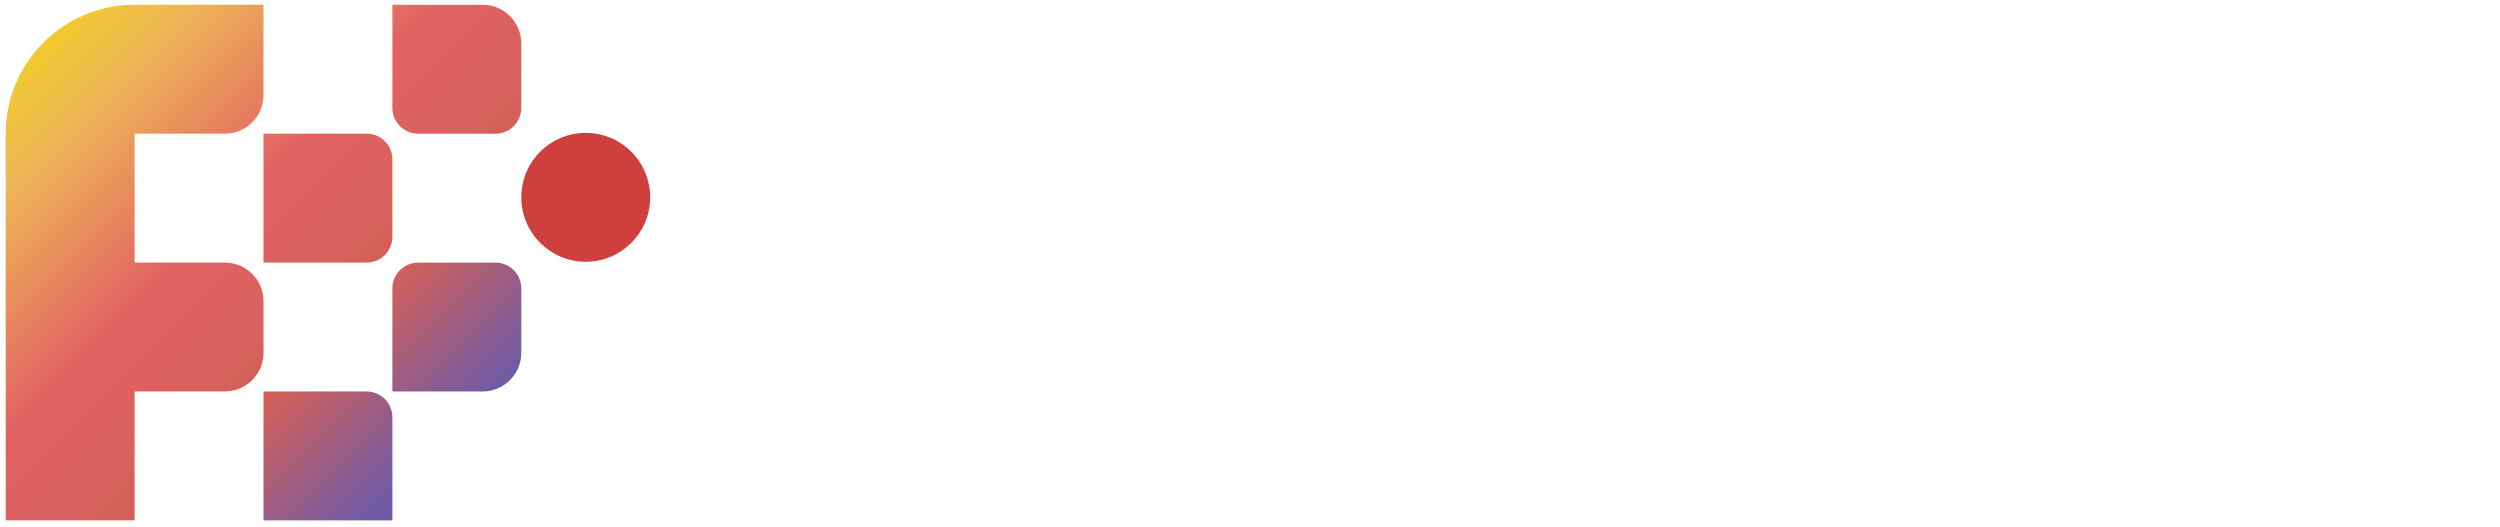
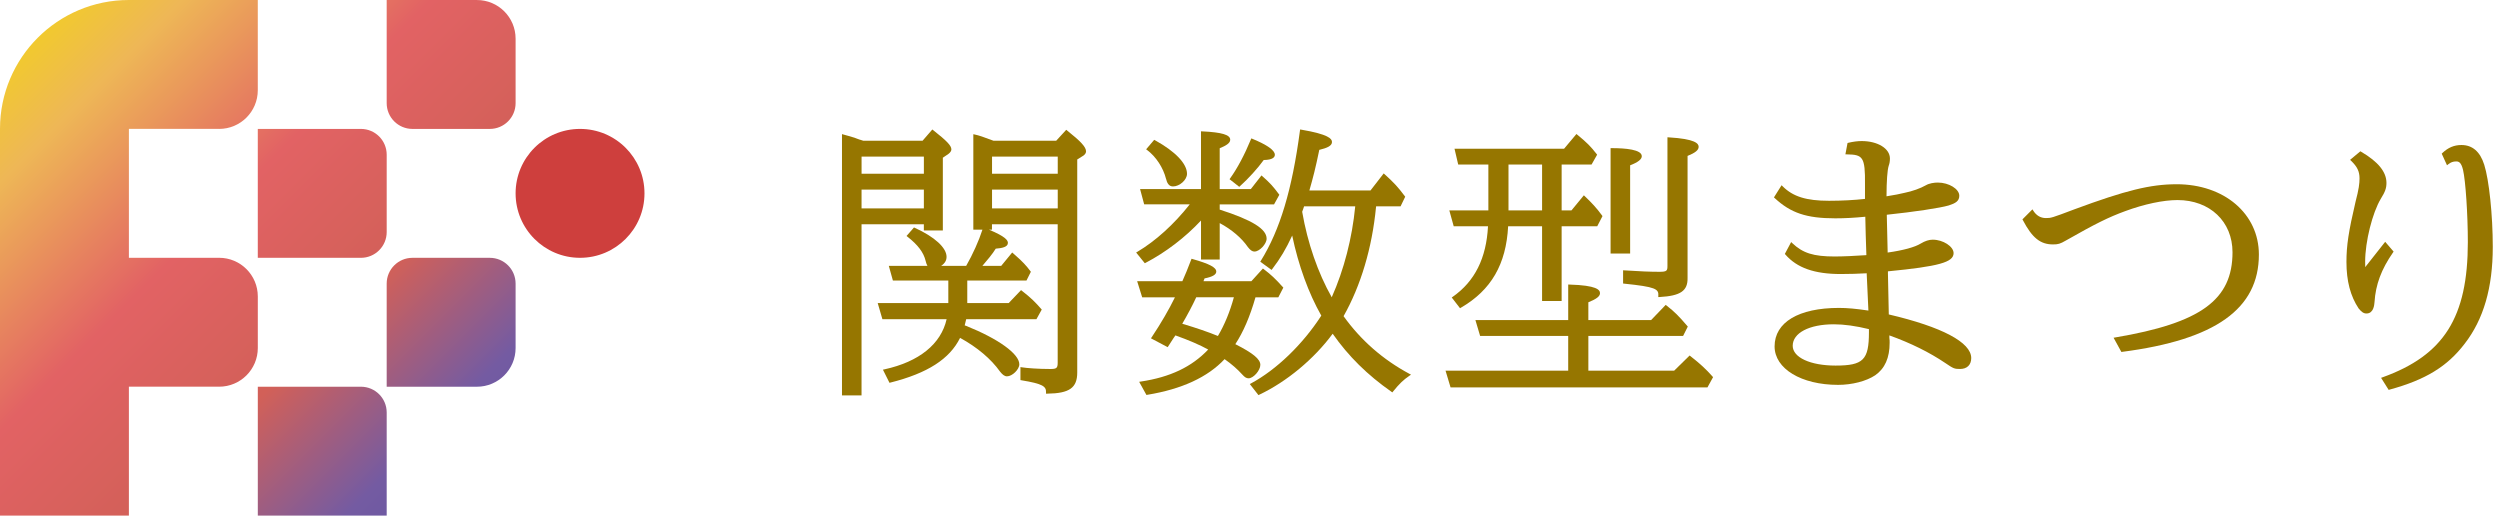
- <svg xmlns="http://www.w3.org/2000/svg" width="242" height="51" fill="none">
-   <path fill="oklch(65% 0.1 90)" d="M89.982 22.773h1.837v-7.046l.56-.38q.266-.215.265-.425c0-.362-.426-.812-1.752-1.856l-.091-.072-.947 1.092h-5.728a2 2 0 0 0-.296-.094l-.042-.009q-.123-.046-.233-.083a3 3 0 0 1-.294-.11 10 10 0 0 0-.565-.168l-.486-.136-.154-.045v25.292h1.892V22.17h6.032v.606zm0-3.962v1.823H83.95v-1.823zm-6.03-1.534v-1.659h6.031v1.659z" style="fill:oklch(65% 0.1 90);fill-opacity:1" />
-   <path fill="oklch(65% 0.1 90)" d="m103.852 13.094-.088-.07-.975 1.063h-6.06c-.998-.378-1.422-.52-1.812-.604l-.148-.031v9.24h.882c-.335 1.055-.943 2.407-1.573 3.501h-2.421c.35-.231.522-.518.522-.87 0-.88-1.148-1.93-3.07-2.806l-.083-.038-.721.825.1.08c1.004.785 1.558 1.525 1.746 2.328.05.195.1.355.175.483h-3.739l.397 1.424h5.365v2.18h-6.836l.454 1.561h6.216c-.538 2.404-2.667 4.123-6.013 4.853l-.151.033.635 1.27.095-.023c3.584-.904 5.73-2.28 6.738-4.327 1.66.911 2.996 2.038 3.869 3.266.22.274.418.457.672.457.512 0 1.194-.664 1.194-1.165 0-1.003-2.018-2.461-5.147-3.718l-.141-.047c.059-.234.102-.412.144-.599h6.798l.516-.933-.056-.064c-.544-.627-.982-1.071-1.861-1.75l-.087-.068-1.196 1.252h-4.009v-2.179h5.731l.425-.849-.044-.06c-.398-.54-.797-.962-1.42-1.503l-.342-.305-1.062 1.292h-1.823c.424-.486 1.013-1.194 1.292-1.662.593-.046 1.176-.154 1.176-.556 0-.247-.219-.613-1.833-1.283h.291v-.523h6.362v13.388c0 .53-.105.623-.705.623-1.155 0-2.285-.086-2.759-.163l-.141-.025v1.264l.102.016c2.056.339 2.397.59 2.375 1.17l-.005.127.128-.003c2.139-.027 2.898-.562 2.898-2.046V15.897l.612-.384c.153-.114.24-.26.24-.399 0-.414-.497-.962-1.835-2.02zm-.911 5.717v1.823H96.58v-1.823zm-6.361-1.534v-1.659h6.361v1.659zM113.428 17.784c.085.338.237.723.667.723.648 0 1.359-.639 1.359-1.221 0-.98-1.126-2.162-3.09-3.243l-.087-.046-.78.916.102.076c.855.641 1.556 1.712 1.826 2.793zM120.511 18.546l.075-.069a17.3 17.3 0 0 0 2.293-2.527c.888-.012 1.077-.281 1.077-.506 0-.432-.729-.951-2.166-1.542l-.111-.046-.046.112c-.608 1.476-1.317 2.805-1.995 3.744l-.068.095zM136.961 36.635a18.5 18.5 0 0 1-6.352-5.57c1.672-2.96 2.757-6.603 3.139-10.54l.012-.09h2.366l.45-.933-.045-.059c-.668-.89-.993-1.245-1.941-2.109l-.096-.087-1.281 1.653h-5.915c.338-1.167.611-2.22.96-3.933.741-.178 1.229-.38 1.229-.76 0-.32-.338-.745-2.961-1.193l-.125-.021-.016.124c-.762 5.715-1.929 9.596-3.78 12.581l-.059.096 1.094.795.072-.095c.769-1.008 1.326-1.937 1.923-3.232.609 2.898 1.579 5.571 2.818 7.752-1.797 2.783-4.333 5.229-6.795 6.555l-.126.067.836 1.072.087-.042c2.655-1.26 5.298-3.458 7.099-5.9 1.536 2.189 3.347 3.977 5.684 5.615l.093.064.07-.089c.602-.744.998-1.126 1.571-1.514l.165-.113zm-5.224-16.2c-.299 3.087-1.083 6.123-2.274 8.803-1.347-2.386-2.334-5.241-2.861-8.277.048-.114.068-.175.117-.325l.066-.201h4.953z" style="fill:oklch(65% 0.1 90);fill-opacity:1" />
-   <path fill="oklch(65% 0.1 90)" d="M122.552 35.777c0-.55-.703-1.133-2.421-2.001.776-1.184 1.415-2.67 1.952-4.537h2.211l.484-.937-.055-.061c-.716-.799-1.127-1.184-1.833-1.723l-.089-.066-1.113 1.226h-4.639l.105-.268c.762-.149 1.132-.363 1.132-.657 0-.405-.642-.746-2.289-1.215l-.105-.03-.118.304c-.272.7-.438 1.131-.768 1.867h-4.379l.488 1.562h3.171c-.587 1.198-1.361 2.528-2.247 3.856l-.075.113 1.62.856.553-.859.195-.28c1.308.466 2.399.937 3.173 1.369-1.601 1.683-3.674 2.669-6.512 3.098l-.171.025.704 1.272.084-.014c3.339-.545 5.854-1.708 7.482-3.453.709.505 1.224.955 1.708 1.487.24.27.407.37.614.37.468 0 1.138-.766 1.138-1.303zm-7.558-3.979a30 30 0 0 0 1.353-2.56h3.643c-.382 1.404-.901 2.663-1.543 3.746-1.004-.407-1.992-.748-3.455-1.187z" style="fill:oklch(65% 0.1 90);fill-opacity:1" />
-   <path fill="oklch(65% 0.1 90)" d="M111.455 25.896c1.935-1.008 3.827-2.454 5.354-4.089v3.774h1.81v-3.525c1.161.622 2.123 1.441 2.729 2.323.223.28.391.431.645.431.48 0 1.167-.735 1.167-1.248 0-.937-1.401-1.805-4.541-2.812v-.506h5.261l.511-.928-.046-.063c-.554-.749-.864-1.088-1.586-1.726l-.096-.085-1.033 1.322h-3.012V14.81c.615-.252 1.018-.493 1.018-.825 0-.477-.808-.719-2.701-.809l-.128-.005v5.592h-5.896l.396 1.479h4.411c-1.516 1.924-3.309 3.55-5.068 4.591l-.12.07.838 1.038.089-.046zM158.348 16.463c.759-.291 1.128-.58 1.128-.883 0-.645-1.576-.78-2.899-.78h-.122v10.202h1.893z" style="fill:oklch(65% 0.1 90);fill-opacity:1" />
-   <path fill="oklch(65% 0.1 90)" d="M157.666 26.624v1.282l.108.012c3.03.312 3.349.512 3.304 1.166l-.009.136.137-.008c2.023-.112 2.73-.6 2.701-1.854V15.555c.75-.302 1.073-.568 1.073-.88 0-.311-.3-.763-2.892-.917l-.128-.008v12.454c0 .474-.063.567-.787.567-.875 0-1.916-.041-3.377-.137l-.129-.01zM166.324 36.906c-.656-.733-1.173-1.212-2.133-1.966l-.084-.066-1.499 1.47h-8.304V32.98h9.171l.455-.908-.053-.06c-.82-.963-1.231-1.369-1.998-1.971l-.087-.068-1.416 1.473h-6.073v-1.724c.799-.322 1.128-.579 1.128-.88 0-.322-.306-.759-2.952-.835l-.125-.004v3.443h-8.983l.456 1.534h8.526v3.364H140.48l.485 1.617h24.868l.543-.99-.057-.065z" style="fill:oklch(65% 0.1 90);fill-opacity:1" />
-   <path fill="oklch(65% 0.1 90)" d="m140.845 20.826.424 1.534h3.321c-.16 3.098-1.276 5.332-3.408 6.824l-.103.073.802 1.038.092-.052c2.922-1.695 4.375-4.2 4.566-7.881h3.285v7.236h1.893v-7.236h3.447l.508-.984-.043-.06c-.542-.741-.968-1.19-1.665-1.86l-.095-.09-1.201 1.46h-.95V16.39h2.894l.541-.956-.049-.065c-.584-.75-.948-1.114-1.862-1.862l-.093-.075-1.195 1.423h-10.607l.359 1.534h2.919v4.438h-3.78zm5.728 0v-4.437h3.252v4.437zM183.387 30.894l-.083-3.976v-.192c4.926-.479 6.356-.876 6.356-1.761 0-.647-1.02-1.304-2.019-1.304-.36 0-.741.121-1.164.375-.566.351-1.698.66-3.2.871l-.082-3.574v-.085c2.622-.274 5.131-.65 5.995-.9.662-.212 1.02-.425 1.02-.941 0-.655-1.008-1.275-2.074-1.275-.348 0-.837.069-1.161.262-.527.302-1.314.583-2.063.733-.279.076-1.131.247-1.746.335.005-1.485.08-2.533.213-2.956.08-.212.117-.441.117-.702 0-.963-1.176-1.689-2.734-1.689-.387 0-.812.054-1.293.168l-.077.02-.205 1.097.144.003c1.536.026 1.78.226 1.752 2.906v1.406c-1.008.113-2.27.181-3.483.181-2.192 0-3.491-.405-4.482-1.396l-.108-.108-.74 1.175.074.07c1.555 1.445 3.09 1.957 5.86 1.957a29 29 0 0 0 2.909-.153c.022 1.247.061 2.414.09 3.274l.015.443c-1.044.075-2.315.13-3.068.13-2.049 0-3.082-.325-4.099-1.287l-.116-.109-.609 1.148.054.063c1.118 1.287 2.817 1.883 5.346 1.883.834 0 1.805-.028 2.52-.073l.165 3.558v.052c-1.198-.18-2.058-.256-2.85-.256-3.9 0-6.229 1.393-6.229 3.725 0 2.158 2.586 3.724 6.147 3.724 1.354 0 2.73-.355 3.591-.928.942-.657 1.399-1.688 1.399-3.153 0-.14 0-.312-.027-.468v-.242c2.087.753 3.863 1.63 5.424 2.682.771.522.858.57 1.416.57.678 0 1.085-.395 1.085-1.056 0-1.518-2.832-3.017-7.979-4.223zm-5.322.959c.987 0 2.131.157 3.4.468v.29c0 2.692-.544 3.238-3.235 3.238-2.441 0-4.145-.79-4.145-1.916 0-1.243 1.599-2.08 3.978-2.08zM211.247 18.296c-2.523 0-4.927.589-9.892 2.427-2.235.846-2.265.846-2.765.846-.499 0-.915-.235-1.218-.716l-.081-.128-.967.968.042.08c.898 1.711 1.687 2.347 2.913 2.347.507 0 .693-.056 1.243-.373 2.898-1.646 4.137-2.26 5.76-2.854 1.844-.678 3.684-1.066 5.049-1.066 3.137 0 5.327 2.079 5.327 5.052 0 4.614-3.075 6.849-11.345 8.245l-.168.029.755 1.377.081-.01c9.025-1.17 13.23-4.165 13.23-9.42 0-3.944-3.35-6.806-7.962-6.806zM232.253 24.818l-.816-.952-1.93 2.45c-.009-.203-.009-.339-.009-.528 0-1.93.697-4.725 1.522-6.099.414-.662.54-1.017.54-1.521 0-1.066-.802-2.053-2.452-3.02l-.074-.043-.994.828.097.093c.596.567.816 1.029.816 1.703 0 .492-.064 1.039-.383 2.256-.677 2.88-.882 4.243-.882 5.832 0 1.837.384 3.307 1.182 4.506.262.313.459.484.754.484.693 0 .759-.828.78-1.102.108-1.697.661-3.18 1.795-4.811zM241.022 16.398c-.4-1.261-1.143-1.9-2.206-1.9-.701 0-1.287.245-1.845.777l-.062.058.512 1.126.121-.097c.248-.198.467-.276.779-.276.276 0 .483.137.651.816.247 1.046.466 4.311.466 6.988 0 7.286-2.316 10.956-8.257 13.094l-.141.051.733 1.166.086-.025c3.48-.948 5.587-2.235 7.272-4.444 1.83-2.36 2.721-5.427 2.721-9.375 0-3.06-.357-6.483-.83-7.96z" style="fill:oklch(65% 0.1 90);fill-opacity:1" />
-   <path fill="url(#a)" d="M37.983.462h8.734a3.744 3.744 0 0 1 3.744 3.744v6.238a2.496 2.496 0 0 1-2.496 2.496h-7.487a2.496 2.496 0 0 1-2.495-2.495z" />
-   <path fill="url(#b)" d="M25.506 12.939h9.982a2.496 2.496 0 0 1 2.496 2.496v7.487a2.496 2.496 0 0 1-2.496 2.496h-9.982V12.939" />
-   <path fill="url(#c)" d="M40.479 25.418h7.486a2.496 2.496 0 0 1 2.496 2.496v6.238a3.744 3.744 0 0 1-3.744 3.744h-8.734v-9.983a2.496 2.496 0 0 1 2.496-2.495" />
-   <path fill="url(#d)" d="M21.762 12.939a3.744 3.744 0 0 0 3.744-3.744V.461H13.028C6.139.46.551 6.047.551 12.938V50.37H13.03V37.893h8.734a3.744 3.744 0 0 0 3.744-3.744v-4.99a3.744 3.744 0 0 0-3.744-3.744h-8.735V12.938h8.735z" />
-   <path fill="url(#e)" d="M25.506 37.895h9.982a2.496 2.496 0 0 1 2.496 2.496v9.982H25.507V37.896z" />
-   <path fill="#CE3F3D" d="M62.938 19.178a6.239 6.239 0 1 0-12.477 0 6.239 6.239 0 0 0 12.477 0" style="fill:#ce3f3d;fill:color(display-p3 .808 .247 .239);fill-opacity:1" />
+ <svg xmlns="http://www.w3.org/2000/svg" width="242" height="50" viewBox="0 0 242 50" fill="none">
+   <path d="M89.43 22.312H91.267V15.267L91.827 14.886C92.005 14.742 92.093 14.602 92.093 14.461C92.093 14.1 91.666 13.65 90.341 12.606L90.249 12.534L89.302 13.626H83.574C83.404 13.563 83.35 13.55 83.278 13.531L83.237 13.523C83.154 13.492 83.076 13.464 83.004 13.44C82.888 13.401 82.788 13.367 82.71 13.329C82.497 13.258 82.365 13.221 82.144 13.161C82.02 13.127 81.868 13.085 81.659 13.026L81.504 12.981V38.273H83.397V21.709H89.428V22.316L89.43 22.312ZM89.43 18.351V20.174H83.398V18.351H89.43ZM83.4 16.817V15.158H89.431V16.817H83.4Z" fill="#967600" style="fill:#967600;fill:color(display-p3 0.588 0.463 0);fill-opacity:1;" />
+   <path d="M103.301 12.633L103.212 12.564L102.237 13.626H96.177C95.18 13.248 94.755 13.107 94.365 13.023L94.218 12.992V22.232H95.1C94.764 23.286 94.157 24.639 93.527 25.733H91.106C91.455 25.502 91.627 25.215 91.627 24.863C91.627 23.982 90.48 22.932 88.557 22.056L88.475 22.018L87.753 22.843L87.854 22.923C88.857 23.709 89.412 24.448 89.6 25.251C89.649 25.446 89.7 25.607 89.775 25.734H86.036L86.433 27.159H91.797V29.338H84.962L85.416 30.9H91.632C91.094 33.303 88.965 35.022 85.618 35.752L85.467 35.785L86.103 37.056L86.198 37.032C89.781 36.129 91.928 34.752 92.936 32.706C94.596 33.617 95.931 34.743 96.804 35.971C97.025 36.246 97.222 36.429 97.476 36.429C97.989 36.429 98.67 35.764 98.67 35.264C98.67 34.26 96.653 32.802 93.524 31.545L93.382 31.498C93.441 31.265 93.485 31.086 93.527 30.9H100.325L100.841 29.967L100.785 29.902C100.241 29.276 99.802 28.831 98.924 28.152L98.837 28.084L97.641 29.337H93.632V27.157H99.363L99.788 26.308L99.744 26.248C99.345 25.709 98.946 25.287 98.323 24.745L97.981 24.441L96.92 25.733H95.097C95.52 25.247 96.109 24.538 96.388 24.07C96.981 24.024 97.565 23.916 97.565 23.514C97.565 23.268 97.346 22.902 95.731 22.232H96.022V21.708H102.384V35.097C102.384 35.627 102.279 35.719 101.679 35.719C100.524 35.719 99.394 35.634 98.921 35.556L98.779 35.532V36.795L98.882 36.812C100.938 37.151 101.279 37.401 101.256 37.981L101.252 38.109L101.379 38.106C103.518 38.079 104.277 37.544 104.277 36.06V15.437L104.889 15.053C105.042 14.938 105.129 14.793 105.129 14.653C105.129 14.239 104.633 13.692 103.295 12.633H103.301ZM102.39 18.351V20.174H96.029V18.351H102.39ZM96.029 16.817V15.158H102.39V16.817H96.029Z" fill="#967600" style="fill:#967600;fill:color(display-p3 0.588 0.463 0);fill-opacity:1;" />
+   <path d="M112.877 17.323C112.962 17.661 113.114 18.047 113.544 18.047C114.192 18.047 114.903 17.407 114.903 16.826C114.903 15.846 113.777 14.664 111.813 13.582L111.726 13.536L110.946 14.453L111.048 14.529C111.903 15.169 112.604 16.241 112.874 17.322L112.877 17.323Z" fill="#967600" style="fill:#967600;fill:color(display-p3 0.588 0.463 0);fill-opacity:1;" />
+   <path d="M119.959 18.085L120.034 18.017C120.834 17.304 121.747 16.294 122.328 15.489C123.216 15.477 123.405 15.209 123.405 14.983C123.405 14.552 122.676 14.033 121.239 13.441L121.128 13.395L121.081 13.508C120.474 14.983 119.764 16.312 119.086 17.252L119.019 17.346L119.959 18.085Z" fill="#967600" style="fill:#967600;fill:color(display-p3 0.588 0.463 0);fill-opacity:1;" />
+   <path d="M136.41 36.174C133.859 34.803 131.721 32.931 130.058 30.605C131.73 27.645 132.815 24.002 133.197 20.064L133.209 19.974H135.575L136.025 19.041L135.98 18.983C135.312 18.093 134.987 17.738 134.039 16.873L133.943 16.787L132.662 18.439H126.747C127.085 17.273 127.358 16.22 127.707 14.507C128.448 14.328 128.936 14.127 128.936 13.746C128.936 13.427 128.598 13.002 125.975 12.553L125.85 12.533L125.834 12.657C125.072 18.372 123.905 22.253 122.054 25.238L121.995 25.334L123.089 26.128L123.161 26.034C123.93 25.026 124.487 24.096 125.084 22.802C125.693 25.7 126.663 28.372 127.902 30.553C126.105 33.336 123.569 35.782 121.107 37.108L120.981 37.176L121.817 38.247L121.904 38.205C124.559 36.945 127.202 34.748 129.003 32.306C130.539 34.494 132.35 36.282 134.687 37.92L134.78 37.984L134.85 37.896C135.452 37.152 135.848 36.77 136.421 36.381L136.586 36.269L136.41 36.174ZM131.186 19.974C130.887 23.061 130.103 26.097 128.912 28.777C127.565 26.391 126.578 23.537 126.051 20.5C126.099 20.387 126.119 20.325 126.168 20.175L126.234 19.974H131.187H131.186Z" fill="#967600" style="fill:#967600;fill:color(display-p3 0.588 0.463 0);fill-opacity:1;" />
+   <path d="M122.001 35.316C122.001 34.767 121.297 34.184 119.58 33.315C120.355 32.132 120.994 30.645 121.531 28.779H123.742L124.227 27.841L124.171 27.78C123.456 26.982 123.045 26.596 122.338 26.058L122.25 25.992L121.137 27.218H116.497L116.602 26.949C117.364 26.8 117.735 26.586 117.735 26.292C117.735 25.887 117.093 25.547 115.446 25.077L115.341 25.047L115.222 25.352C114.951 26.052 114.784 26.483 114.454 27.219H110.076L110.563 28.78H113.734C113.148 29.979 112.374 31.308 111.487 32.637L111.412 32.749L113.032 33.606L113.586 32.746L113.781 32.466C115.089 32.932 116.179 33.404 116.953 33.836C115.353 35.519 113.28 36.504 110.442 36.933L110.271 36.959L110.974 38.23L111.058 38.217C114.397 37.671 116.913 36.508 118.54 34.764C119.25 35.268 119.764 35.718 120.249 36.251C120.489 36.52 120.655 36.621 120.862 36.621C121.33 36.621 122.001 35.855 122.001 35.318V35.316ZM114.442 31.338C114.937 30.5 115.467 29.5 115.795 28.777H119.439C119.056 30.181 118.537 31.44 117.895 32.523C116.892 32.117 115.903 31.776 114.441 31.337L114.442 31.338Z" fill="#967600" style="fill:#967600;fill:color(display-p3 0.588 0.463 0);fill-opacity:1;" />
+   <path d="M110.904 25.436C112.839 24.427 114.731 22.982 116.258 21.346V25.12H118.068V21.596C119.229 22.218 120.191 23.037 120.797 23.919C121.02 24.198 121.188 24.349 121.442 24.349C121.922 24.349 122.609 23.614 122.609 23.102C122.609 22.164 121.208 21.297 118.068 20.289V19.784H123.329L123.84 18.855L123.794 18.792C123.24 18.044 122.93 17.704 122.208 17.067L122.112 16.982L121.079 18.303H118.067V14.351C118.682 14.098 119.085 13.857 119.085 13.525C119.085 13.049 118.277 12.807 116.384 12.717L116.256 12.711V18.303H110.36L110.756 19.782H115.167C113.651 21.706 111.858 23.332 110.099 24.373L109.979 24.444L110.817 25.482L110.906 25.436H110.904Z" fill="#967600" style="fill:#967600;fill:color(display-p3 0.588 0.463 0);fill-opacity:1;" />
+   <path d="M157.797 16.002C158.556 15.711 158.925 15.423 158.925 15.12C158.925 14.475 157.349 14.34 156.026 14.34H155.904V24.541H157.797V16.002Z" fill="#967600" style="fill:#967600;fill:color(display-p3 0.588 0.463 0);fill-opacity:1;" />
+   <path d="M157.115 26.163V27.445L157.223 27.457C160.253 27.77 160.572 27.969 160.527 28.623L160.518 28.759L160.655 28.752C162.678 28.64 163.385 28.152 163.356 26.898V15.093C164.106 14.791 164.429 14.526 164.429 14.214C164.429 13.902 164.129 13.45 161.537 13.296L161.409 13.289V25.743C161.409 26.217 161.346 26.31 160.622 26.31C159.747 26.31 158.706 26.268 157.245 26.172L157.116 26.163H157.115Z" fill="#967600" style="fill:#967600;fill:color(display-p3 0.588 0.463 0);fill-opacity:1;" />
+   <path d="M165.773 36.446C165.117 35.712 164.6 35.233 163.64 34.479L163.556 34.413L162.057 35.883H153.753V32.52H162.924L163.379 31.611L163.326 31.551C162.506 30.588 162.095 30.183 161.328 29.58L161.241 29.512L159.825 30.985H153.752V29.262C154.551 28.939 154.88 28.683 154.88 28.381C154.88 28.059 154.574 27.622 151.928 27.546L151.803 27.543V30.985H142.82L143.276 32.52H151.802V35.883H139.929L140.414 37.5H165.282L165.825 36.51L165.768 36.446H165.773Z" fill="#967600" style="fill:#967600;fill:color(display-p3 0.588 0.463 0);fill-opacity:1;" />
+   <path d="M140.294 20.366L140.718 21.9H144.039C143.879 24.997 142.763 27.231 140.631 28.724L140.528 28.797L141.33 29.835L141.422 29.782C144.344 28.087 145.797 25.582 145.988 21.901H149.273V29.137H151.166V21.901H154.613L155.121 20.918L155.078 20.858C154.536 20.116 154.11 19.668 153.413 18.997L153.318 18.907L152.117 20.367H151.167V15.93H154.061L154.602 14.975L154.553 14.91C153.969 14.16 153.605 13.796 152.691 13.047L152.598 12.972L151.403 14.396H140.796L141.155 15.93H144.074V20.367H140.294V20.366ZM146.022 20.366V15.928H149.274V20.366H146.022Z" fill="#967600" style="fill:#967600;fill:color(display-p3 0.588 0.463 0);fill-opacity:1;" />
+   <path d="M182.835 30.433L182.752 26.457V26.265C187.678 25.787 189.108 25.389 189.108 24.504C189.108 23.858 188.088 23.201 187.089 23.201C186.729 23.201 186.348 23.322 185.925 23.576C185.36 23.927 184.227 24.235 182.726 24.447L182.643 20.872V20.787C185.265 20.514 187.774 20.137 188.638 19.887C189.3 19.675 189.659 19.462 189.659 18.947C189.659 18.291 188.65 17.672 187.584 17.672C187.236 17.672 186.747 17.741 186.423 17.934C185.896 18.235 185.109 18.516 184.36 18.666C184.081 18.742 183.229 18.913 182.614 19.002C182.619 17.517 182.694 16.468 182.827 16.046C182.907 15.834 182.945 15.604 182.945 15.344C182.945 14.38 181.769 13.655 180.21 13.655C179.823 13.655 179.399 13.709 178.917 13.822L178.841 13.842L178.635 14.94L178.779 14.943C180.315 14.969 180.56 15.168 180.531 17.849V19.254C179.523 19.368 178.261 19.436 177.048 19.436C174.856 19.436 173.557 19.03 172.566 18.039L172.458 17.931L171.719 19.107L171.792 19.176C173.348 20.622 174.882 21.134 177.652 21.134C178.566 21.134 179.493 21.085 180.561 20.98C180.583 22.227 180.622 23.394 180.651 24.255L180.666 24.698C179.622 24.773 178.351 24.828 177.598 24.828C175.549 24.828 174.516 24.503 173.499 23.541L173.384 23.431L172.774 24.579L172.828 24.642C173.946 25.929 175.645 26.526 178.174 26.526C179.008 26.526 179.979 26.497 180.695 26.453L180.859 30.011V30.063C179.661 29.883 178.801 29.806 178.009 29.806C174.109 29.806 171.78 31.2 171.78 33.531C171.78 35.69 174.366 37.255 177.927 37.255C179.281 37.255 180.657 36.9 181.518 36.327C182.46 35.67 182.917 34.639 182.917 33.174C182.917 33.035 182.918 32.862 182.891 32.706V32.465C184.977 33.218 186.753 34.095 188.314 35.147C189.085 35.669 189.173 35.717 189.73 35.717C190.409 35.717 190.815 35.322 190.815 34.66C190.815 33.142 187.983 31.644 182.837 30.438L182.835 30.433ZM177.513 31.392C178.5 31.392 179.644 31.549 180.913 31.86V32.151C180.913 34.842 180.369 35.388 177.678 35.388C175.238 35.388 173.534 34.599 173.534 33.472C173.534 32.229 175.133 31.392 177.512 31.392H177.513Z" fill="#967600" style="fill:#967600;fill:color(display-p3 0.588 0.463 0);fill-opacity:1;" />
+   <path d="M210.696 17.835C208.173 17.835 205.769 18.424 200.804 20.262C198.569 21.108 198.539 21.108 198.039 21.108C197.54 21.108 197.124 20.874 196.821 20.392L196.74 20.265L195.773 21.233L195.815 21.312C196.713 23.023 197.502 23.66 198.728 23.66C199.235 23.66 199.421 23.604 199.971 23.286C202.869 21.64 204.108 21.027 205.731 20.433C207.575 19.755 209.415 19.366 210.78 19.366C213.917 19.366 216.107 21.445 216.107 24.419C216.107 29.032 213.032 31.267 204.762 32.664L204.594 32.693L205.349 34.069L205.43 34.059C214.455 32.889 218.66 29.895 218.66 24.639C218.66 20.695 215.31 17.834 210.698 17.834L210.696 17.835Z" fill="#967600" style="fill:#967600;fill:color(display-p3 0.588 0.463 0);fill-opacity:1;" />
+   <path d="M231.702 24.357L230.886 23.406L228.956 25.855C228.947 25.653 228.947 25.517 228.947 25.328C228.947 23.397 229.644 20.602 230.469 19.229C230.883 18.567 231.009 18.212 231.009 17.707C231.009 16.641 230.207 15.654 228.557 14.688L228.483 14.645L227.489 15.473L227.586 15.566C228.182 16.133 228.402 16.595 228.402 17.268C228.402 17.76 228.338 18.308 228.018 19.524C227.342 22.404 227.136 23.767 227.136 25.356C227.136 27.194 227.52 28.663 228.318 29.862C228.581 30.175 228.777 30.346 229.073 30.346C229.766 30.346 229.832 29.518 229.853 29.244C229.961 27.547 230.514 26.064 231.648 24.433L231.701 24.357H231.702Z" fill="#967600" style="fill:#967600;fill:color(display-p3 0.588 0.463 0);fill-opacity:1;" />
+   <path d="M240.471 15.938C240.071 14.676 239.328 14.037 238.265 14.037C237.564 14.037 236.978 14.283 236.42 14.814L236.358 14.873L236.87 15.999L236.991 15.902C237.239 15.704 237.458 15.626 237.77 15.626C238.046 15.626 238.253 15.762 238.421 16.442C238.668 17.487 238.887 20.753 238.887 23.43C238.887 30.715 236.571 34.386 230.63 36.523L230.489 36.575L231.222 37.74L231.308 37.716C234.788 36.768 236.895 35.481 238.58 33.272C240.41 30.912 241.301 27.845 241.301 23.896C241.301 20.837 240.944 17.413 240.471 15.936V15.938Z" fill="#967600" style="fill:#967600;fill:color(display-p3 0.588 0.463 0);fill-opacity:1;" />
+   <path d="M37.431 0.002H46.166C48.233 0.002 49.91 1.677 49.91 3.745V9.984C49.91 11.363 48.792 12.48 47.413 12.48H39.927C38.548 12.48 37.431 11.363 37.431 9.984V0.002Z" fill="url(#paint0_linear_1299_3)" style="" />
+   <path d="M24.954 12.479H34.937C36.315 12.479 37.432 13.596 37.432 14.975V22.461C37.432 23.84 36.315 24.957 34.937 24.957H24.954V12.48V12.479Z" fill="url(#paint1_linear_1299_3)" style="" />
+   <path d="M39.927 24.957H47.413C48.792 24.957 49.91 26.075 49.91 27.453V33.691C49.91 35.758 48.234 37.435 46.166 37.435H37.431V27.453C37.431 26.075 38.548 24.957 39.927 24.957Z" fill="url(#paint2_linear_1299_3)" style="" />
+   <path d="M21.21 12.479C23.277 12.479 24.954 10.803 24.954 8.735V0H12.477C5.586 0 0 5.586 0 12.477V49.91H12.477V37.432H21.212C23.279 37.432 24.956 35.757 24.956 33.688V28.698C24.956 26.631 23.28 24.954 21.212 24.954H12.477V12.477H21.212L21.21 12.479Z" fill="url(#paint3_linear_1299_3)" style="" />
+   <path d="M24.954 37.434H34.937C36.315 37.434 37.432 38.551 37.432 39.93V49.913H24.956V37.435L24.954 37.434Z" fill="url(#paint4_linear_1299_3)" style="" />
+   <path d="M62.386 18.717C62.386 15.272 59.593 12.479 56.148 12.479C52.703 12.479 49.91 15.272 49.91 18.717C49.91 22.162 52.703 24.956 56.148 24.956C59.593 24.956 62.386 22.162 62.386 18.717Z" fill="#CE3F3D" style="fill:#CE3F3D;fill:color(display-p3 0.808 0.247 0.239);fill-opacity:1;" />
  <defs>
-     <linearGradient id="a" x1="18.023" x2="72.813" y1="-19.133" y2="35.657" gradientUnits="userSpaceOnUse">
-       <stop stop-color="#F4DA0B" style="stop-color:#f4da0b;stop-color:color(display-p3 .957 .855 .043);stop-opacity:1" />
-       <stop offset=".18" stop-color="#EEB756" style="stop-color:#eeb756;stop-color:color(display-p3 .933 .718 .337);stop-opacity:1" />
-       <stop offset=".4" stop-color="#E26264" style="stop-color:#e26264;stop-color:color(display-p3 .886 .384 .392);stop-opacity:1" />
-       <stop offset=".6" stop-color="#D26058" style="stop-color:#d26058;stop-color:color(display-p3 .824 .377 .345);stop-opacity:1" />
-       <stop offset=".78" stop-color="#745BA2" style="stop-color:#745ba2;stop-color:color(display-p3 .455 .357 .635);stop-opacity:1" />
-       <stop offset="1" stop-color="#5352A0" style="stop-color:#5352a0;stop-color:color(display-p3 .326 .322 .627);stop-opacity:1" />
+     <linearGradient id="paint0_linear_1299_3" x1="17.472" y1="-19.593" x2="72.261" y2="35.196" gradientUnits="userSpaceOnUse">
+       <stop stop-color="#F4DA0B" style="stop-color:#F4DA0B;stop-color:color(display-p3 0.957 0.855 0.043);stop-opacity:1;" />
+       <stop offset="0.18" stop-color="#EEB756" style="stop-color:#EEB756;stop-color:color(display-p3 0.933 0.718 0.337);stop-opacity:1;" />
+       <stop offset="0.4" stop-color="#E26264" style="stop-color:#E26264;stop-color:color(display-p3 0.886 0.384 0.392);stop-opacity:1;" />
+       <stop offset="0.6" stop-color="#D26058" style="stop-color:#D26058;stop-color:color(display-p3 0.824 0.377 0.345);stop-opacity:1;" />
+       <stop offset="0.78" stop-color="#745BA2" style="stop-color:#745BA2;stop-color:color(display-p3 0.455 0.357 0.635);stop-opacity:1;" />
+       <stop offset="1" stop-color="#5352A0" style="stop-color:#5352A0;stop-color:color(display-p3 0.326 0.322 0.627);stop-opacity:1;" />
    </linearGradient>
-     <linearGradient id="b" x1="5.362" x2="60.153" y1="-6.473" y2="48.316" gradientUnits="userSpaceOnUse">
-       <stop stop-color="#F4DA0B" style="stop-color:#f4da0b;stop-color:color(display-p3 .957 .855 .043);stop-opacity:1" />
-       <stop offset=".18" stop-color="#EEB756" style="stop-color:#eeb756;stop-color:color(display-p3 .933 .718 .337);stop-opacity:1" />
-       <stop offset=".4" stop-color="#E26264" style="stop-color:#e26264;stop-color:color(display-p3 .886 .384 .392);stop-opacity:1" />
-       <stop offset=".6" stop-color="#D26058" style="stop-color:#d26058;stop-color:color(display-p3 .824 .377 .345);stop-opacity:1" />
-       <stop offset=".78" stop-color="#745BA2" style="stop-color:#745ba2;stop-color:color(display-p3 .455 .357 .635);stop-opacity:1" />
-       <stop offset="1" stop-color="#5352A0" style="stop-color:#5352a0;stop-color:color(display-p3 .326 .322 .627);stop-opacity:1" />
+     <linearGradient id="paint1_linear_1299_3" x1="4.81" y1="-6.933" x2="59.601" y2="47.856" gradientUnits="userSpaceOnUse">
+       <stop stop-color="#F4DA0B" style="stop-color:#F4DA0B;stop-color:color(display-p3 0.957 0.855 0.043);stop-opacity:1;" />
+       <stop offset="0.18" stop-color="#EEB756" style="stop-color:#EEB756;stop-color:color(display-p3 0.933 0.718 0.337);stop-opacity:1;" />
+       <stop offset="0.4" stop-color="#E26264" style="stop-color:#E26264;stop-color:color(display-p3 0.886 0.384 0.392);stop-opacity:1;" />
+       <stop offset="0.6" stop-color="#D26058" style="stop-color:#D26058;stop-color:color(display-p3 0.824 0.377 0.345);stop-opacity:1;" />
+       <stop offset="0.78" stop-color="#745BA2" style="stop-color:#745BA2;stop-color:color(display-p3 0.455 0.357 0.635);stop-opacity:1;" />
+       <stop offset="1" stop-color="#5352A0" style="stop-color:#5352A0;stop-color:color(display-p3 0.326 0.322 0.627);stop-opacity:1;" />
    </linearGradient>
-     <linearGradient id="c" x1="5.362" x2="60.153" y1="-6.472" y2="48.316" gradientUnits="userSpaceOnUse">
-       <stop stop-color="#F4DA0B" style="stop-color:#f4da0b;stop-color:color(display-p3 .957 .855 .043);stop-opacity:1" />
-       <stop offset=".18" stop-color="#EEB756" style="stop-color:#eeb756;stop-color:color(display-p3 .933 .718 .337);stop-opacity:1" />
-       <stop offset=".4" stop-color="#E26264" style="stop-color:#e26264;stop-color:color(display-p3 .886 .384 .392);stop-opacity:1" />
-       <stop offset=".6" stop-color="#D26058" style="stop-color:#d26058;stop-color:color(display-p3 .824 .377 .345);stop-opacity:1" />
-       <stop offset=".78" stop-color="#745BA2" style="stop-color:#745ba2;stop-color:color(display-p3 .455 .357 .635);stop-opacity:1" />
-       <stop offset="1" stop-color="#5352A0" style="stop-color:#5352a0;stop-color:color(display-p3 .326 .322 .627);stop-opacity:1" />
+     <linearGradient id="paint2_linear_1299_3" x1="4.81" y1="-6.933" x2="59.601" y2="47.856" gradientUnits="userSpaceOnUse">
+       <stop stop-color="#F4DA0B" style="stop-color:#F4DA0B;stop-color:color(display-p3 0.957 0.855 0.043);stop-opacity:1;" />
+       <stop offset="0.18" stop-color="#EEB756" style="stop-color:#EEB756;stop-color:color(display-p3 0.933 0.718 0.337);stop-opacity:1;" />
+       <stop offset="0.4" stop-color="#E26264" style="stop-color:#E26264;stop-color:color(display-p3 0.886 0.384 0.392);stop-opacity:1;" />
+       <stop offset="0.6" stop-color="#D26058" style="stop-color:#D26058;stop-color:color(display-p3 0.824 0.377 0.345);stop-opacity:1;" />
+       <stop offset="0.78" stop-color="#745BA2" style="stop-color:#745BA2;stop-color:color(display-p3 0.455 0.357 0.635);stop-opacity:1;" />
+       <stop offset="1" stop-color="#5352A0" style="stop-color:#5352A0;stop-color:color(display-p3 0.326 0.322 0.627);stop-opacity:1;" />
    </linearGradient>
-     <linearGradient id="d" x1="-6.749" x2="48.04" y1="5.64" y2="60.429" gradientUnits="userSpaceOnUse">
-       <stop stop-color="#F4DA0B" style="stop-color:#f4da0b;stop-color:color(display-p3 .957 .855 .043);stop-opacity:1" />
-       <stop offset=".18" stop-color="#EEB756" style="stop-color:#eeb756;stop-color:color(display-p3 .933 .718 .337);stop-opacity:1" />
-       <stop offset=".4" stop-color="#E26264" style="stop-color:#e26264;stop-color:color(display-p3 .886 .384 .392);stop-opacity:1" />
-       <stop offset=".6" stop-color="#D26058" style="stop-color:#d26058;stop-color:color(display-p3 .824 .377 .345);stop-opacity:1" />
-       <stop offset=".78" stop-color="#745BA2" style="stop-color:#745ba2;stop-color:color(display-p3 .455 .357 .635);stop-opacity:1" />
-       <stop offset="1" stop-color="#5352A0" style="stop-color:#5352a0;stop-color:color(display-p3 .326 .322 .627);stop-opacity:1" />
+     <linearGradient id="paint3_linear_1299_3" x1="-7.301" y1="5.179" x2="47.489" y2="59.968" gradientUnits="userSpaceOnUse">
+       <stop stop-color="#F4DA0B" style="stop-color:#F4DA0B;stop-color:color(display-p3 0.957 0.855 0.043);stop-opacity:1;" />
+       <stop offset="0.18" stop-color="#EEB756" style="stop-color:#EEB756;stop-color:color(display-p3 0.933 0.718 0.337);stop-opacity:1;" />
+       <stop offset="0.4" stop-color="#E26264" style="stop-color:#E26264;stop-color:color(display-p3 0.886 0.384 0.392);stop-opacity:1;" />
+       <stop offset="0.6" stop-color="#D26058" style="stop-color:#D26058;stop-color:color(display-p3 0.824 0.377 0.345);stop-opacity:1;" />
+       <stop offset="0.78" stop-color="#745BA2" style="stop-color:#745BA2;stop-color:color(display-p3 0.455 0.357 0.635);stop-opacity:1;" />
+       <stop offset="1" stop-color="#5352A0" style="stop-color:#5352A0;stop-color:color(display-p3 0.326 0.322 0.627);stop-opacity:1;" />
    </linearGradient>
-     <linearGradient id="e" x1="-7.115" x2="47.674" y1="6.006" y2="60.795" gradientUnits="userSpaceOnUse">
-       <stop stop-color="#F4DA0B" style="stop-color:#f4da0b;stop-color:color(display-p3 .957 .855 .043);stop-opacity:1" />
-       <stop offset=".18" stop-color="#EEB756" style="stop-color:#eeb756;stop-color:color(display-p3 .933 .718 .337);stop-opacity:1" />
-       <stop offset=".4" stop-color="#E26264" style="stop-color:#e26264;stop-color:color(display-p3 .886 .384 .392);stop-opacity:1" />
-       <stop offset=".6" stop-color="#D26058" style="stop-color:#d26058;stop-color:color(display-p3 .824 .377 .345);stop-opacity:1" />
-       <stop offset=".78" stop-color="#745BA2" style="stop-color:#745ba2;stop-color:color(display-p3 .455 .357 .635);stop-opacity:1" />
-       <stop offset="1" stop-color="#5352A0" style="stop-color:#5352a0;stop-color:color(display-p3 .326 .322 .627);stop-opacity:1" />
+     <linearGradient id="paint4_linear_1299_3" x1="-7.667" y1="5.545" x2="47.123" y2="60.334" gradientUnits="userSpaceOnUse">
+       <stop stop-color="#F4DA0B" style="stop-color:#F4DA0B;stop-color:color(display-p3 0.957 0.855 0.043);stop-opacity:1;" />
+       <stop offset="0.18" stop-color="#EEB756" style="stop-color:#EEB756;stop-color:color(display-p3 0.933 0.718 0.337);stop-opacity:1;" />
+       <stop offset="0.4" stop-color="#E26264" style="stop-color:#E26264;stop-color:color(display-p3 0.886 0.384 0.392);stop-opacity:1;" />
+       <stop offset="0.6" stop-color="#D26058" style="stop-color:#D26058;stop-color:color(display-p3 0.824 0.377 0.345);stop-opacity:1;" />
+       <stop offset="0.78" stop-color="#745BA2" style="stop-color:#745BA2;stop-color:color(display-p3 0.455 0.357 0.635);stop-opacity:1;" />
+       <stop offset="1" stop-color="#5352A0" style="stop-color:#5352A0;stop-color:color(display-p3 0.326 0.322 0.627);stop-opacity:1;" />
    </linearGradient>
  </defs>
</svg>
